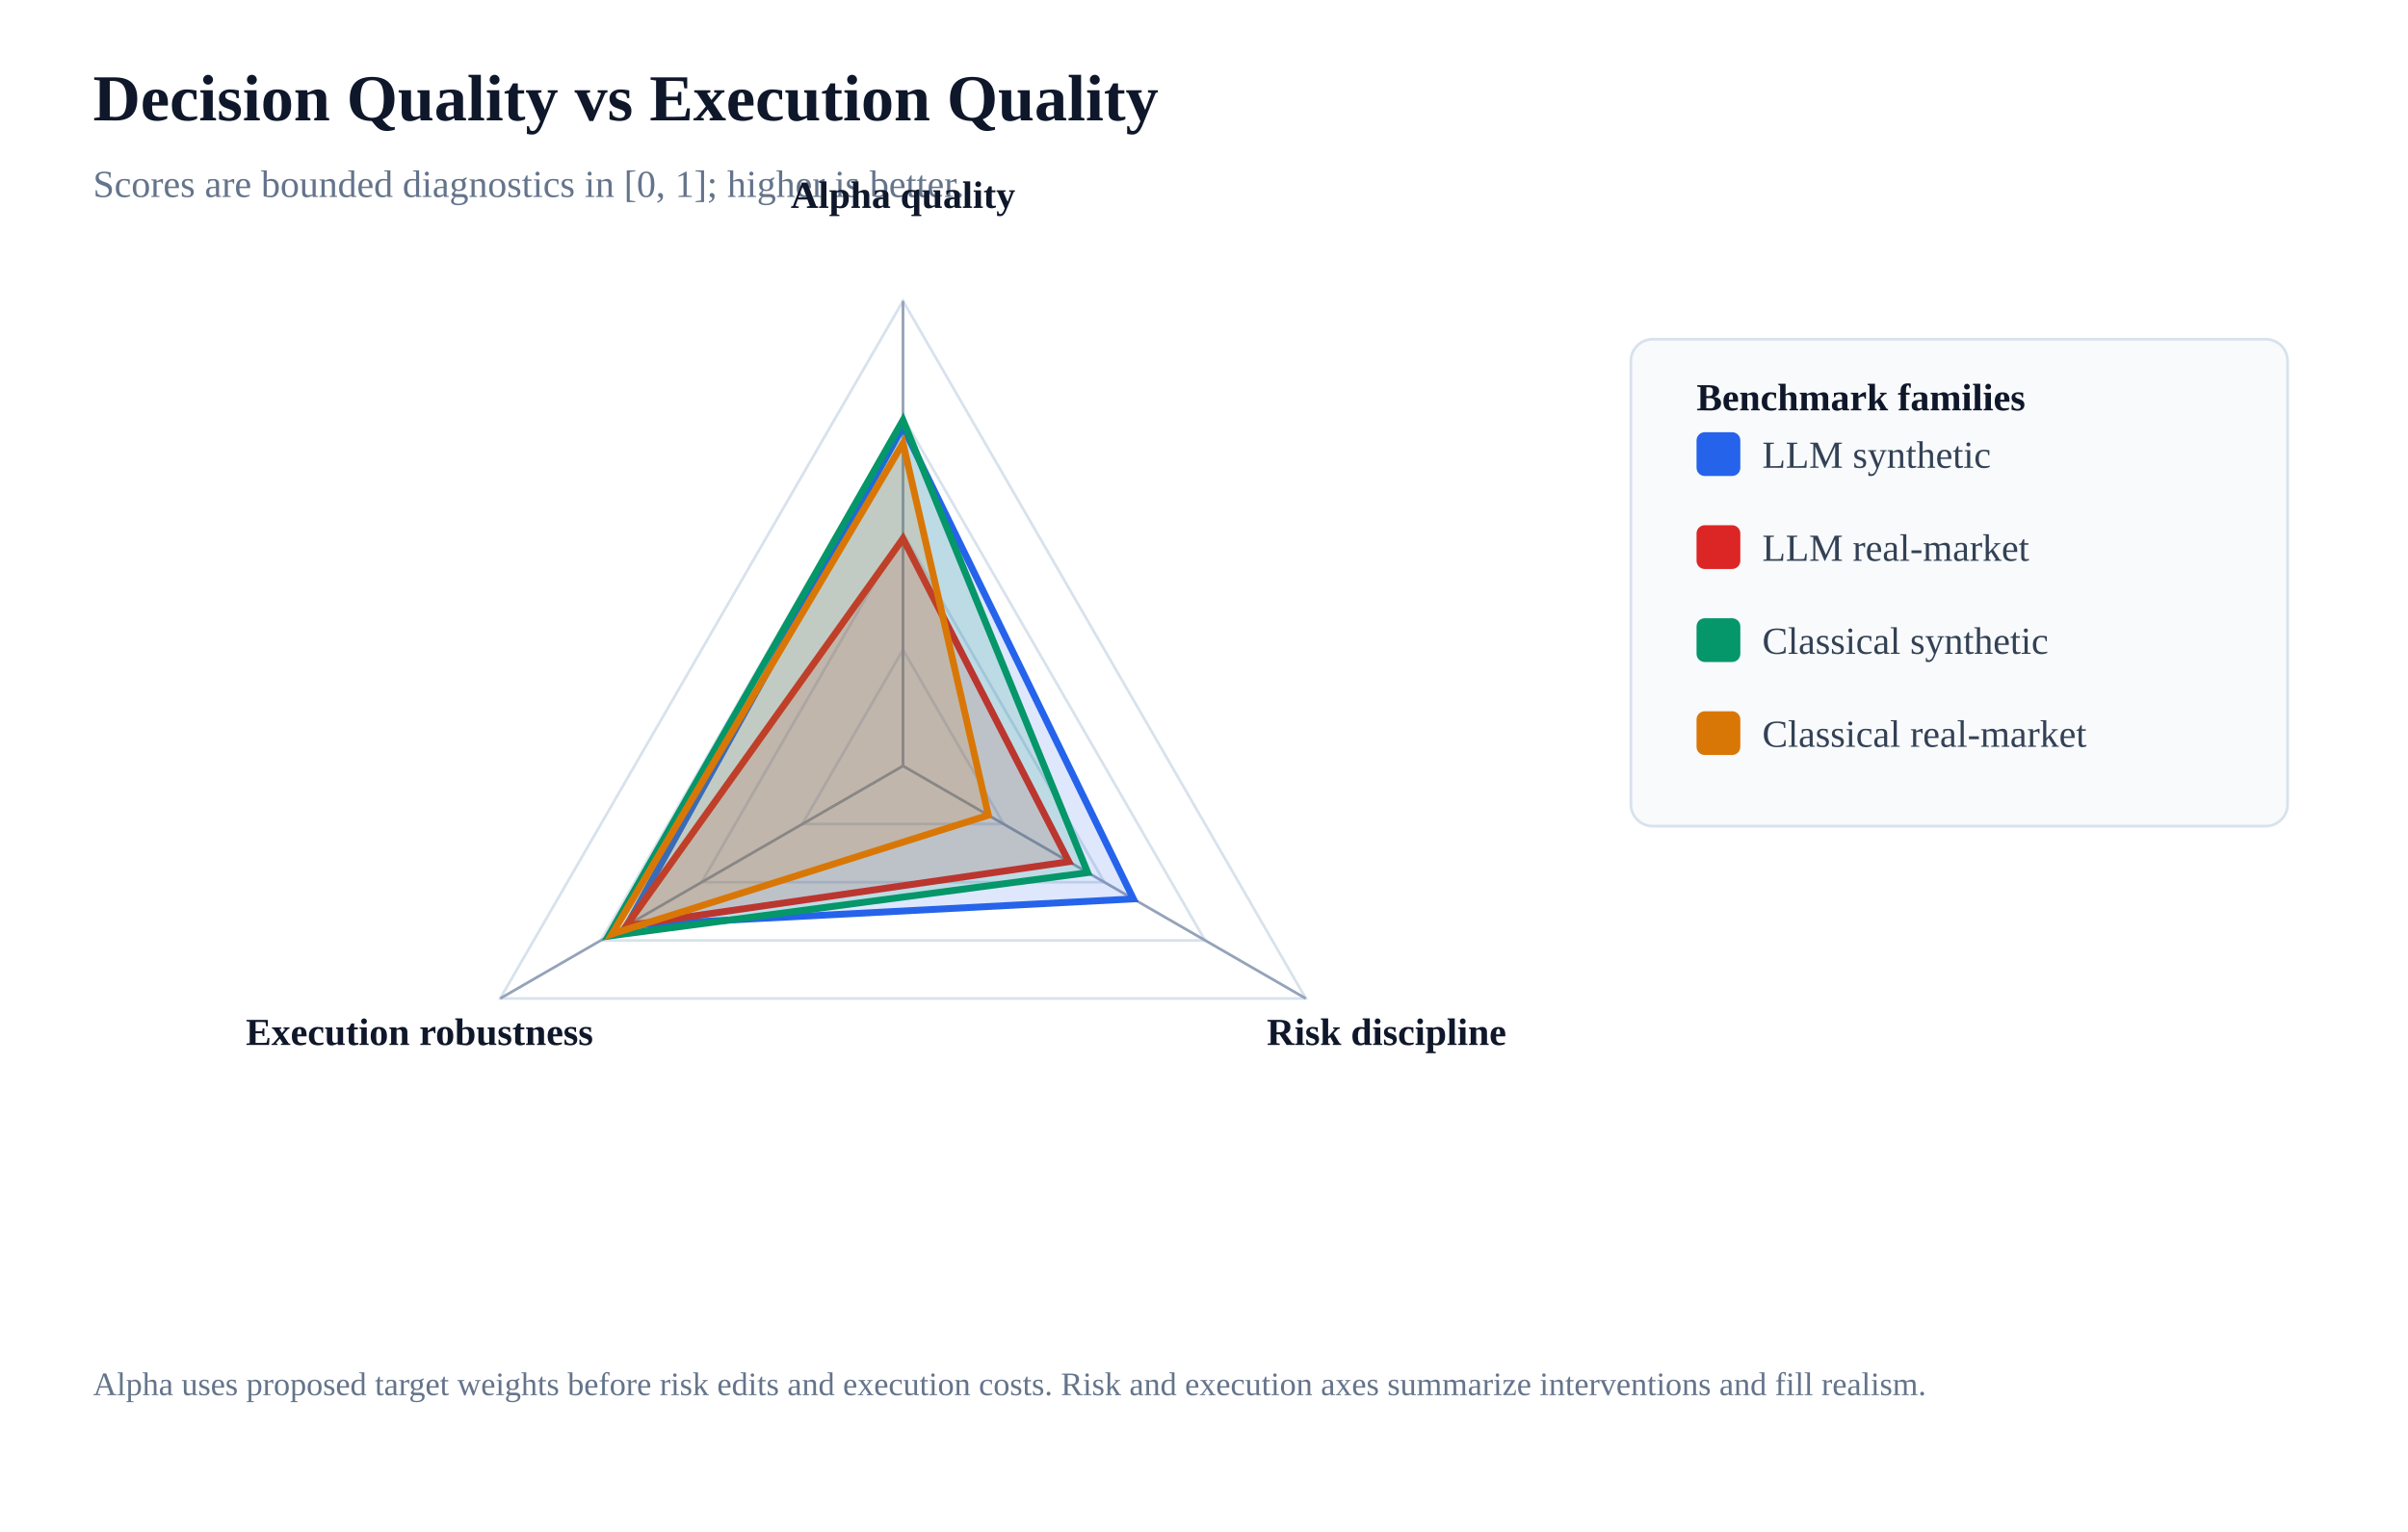
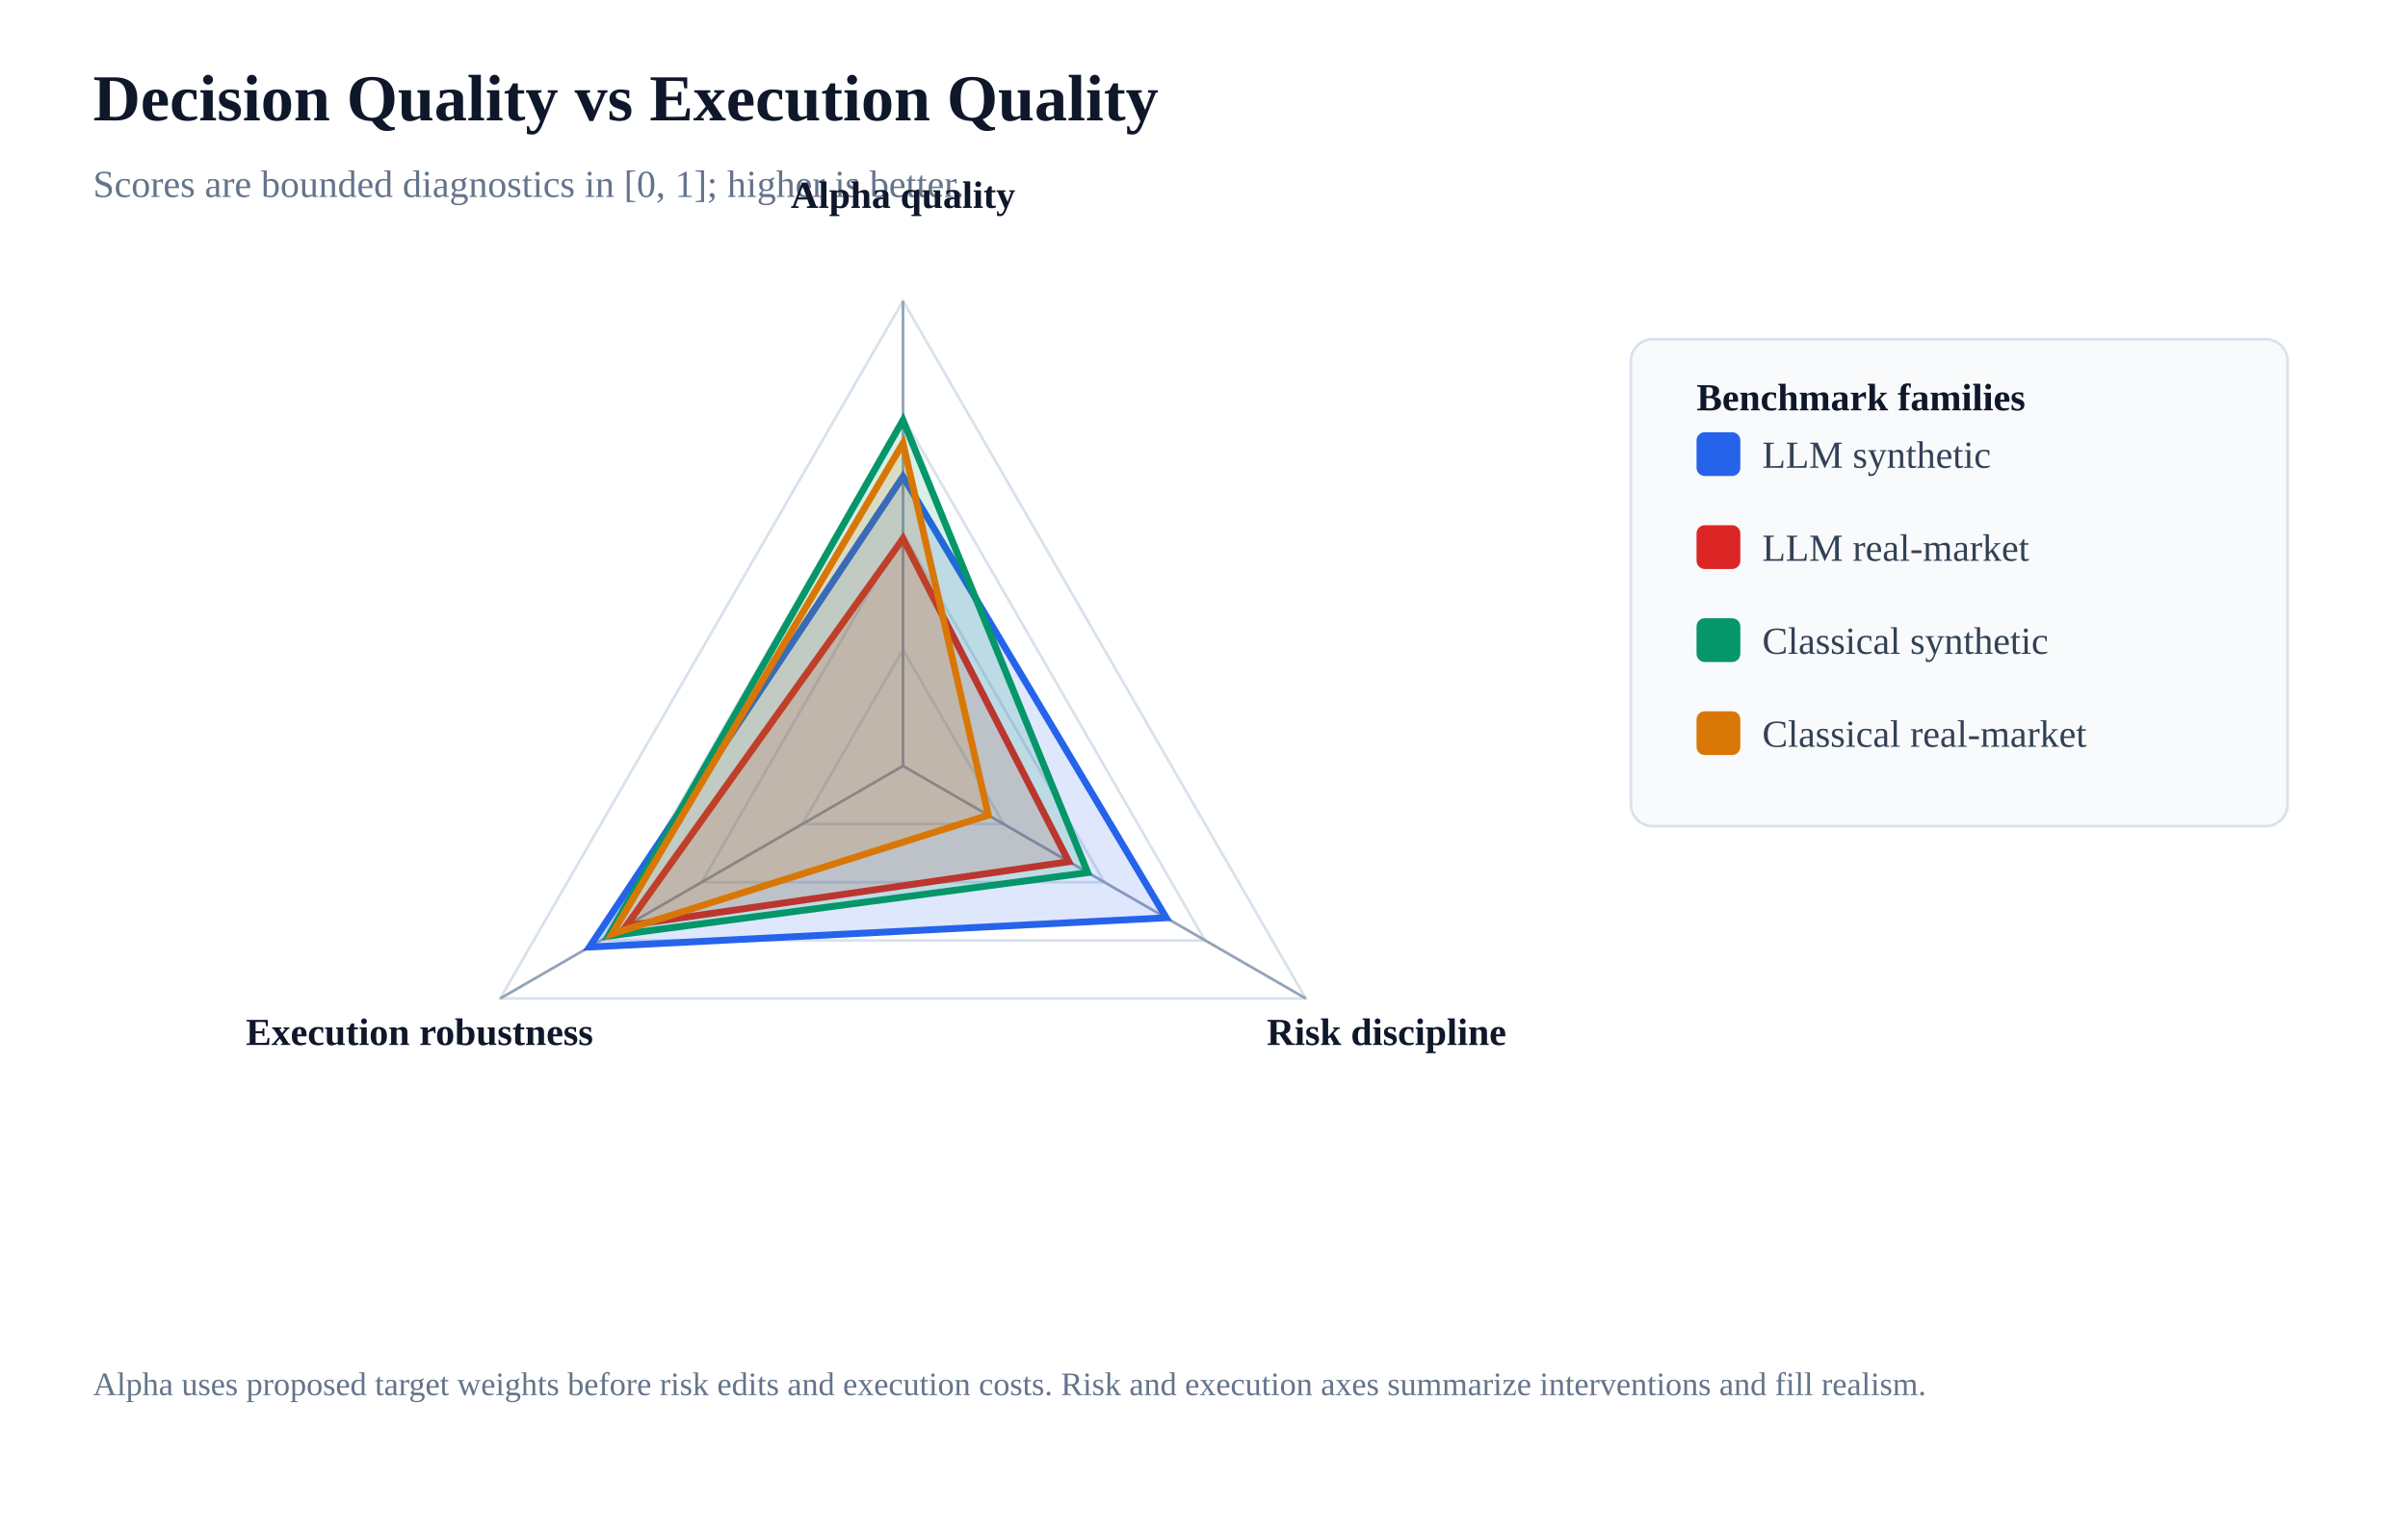
<svg xmlns="http://www.w3.org/2000/svg" width="880" height="560" viewBox="0 0 880 560" role="img" aria-label="Alpha, risk discipline, and execution robustness radar chart">
  <rect width="880" height="560" fill="#ffffff" />
  <text x="34" y="44" font-size="24" font-weight="800" fill="#0f172a">Decision Quality vs Execution Quality</text>
  <text x="34" y="72" font-size="14" fill="#64748b">Scores are bounded diagnostics in [0, 1]; higher is better.</text>
  <polygon points="330.0,237.5 366.8,301.2 293.2,301.2" fill="none" stroke="#d8e2ed" stroke-width="1" />
  <polygon points="330.0,195.0 403.6,322.5 256.4,322.5" fill="none" stroke="#d8e2ed" stroke-width="1" />
  <polygon points="330.0,152.5 440.4,343.8 219.6,343.8" fill="none" stroke="#d8e2ed" stroke-width="1" />
  <polygon points="330.0,110.0 477.2,365.0 182.8,365.0" fill="none" stroke="#d8e2ed" stroke-width="1" />
  <line x1="330.0" y1="280.0" x2="330.0" y2="110.0" stroke="#94a3b8" stroke-width="1" />
  <line x1="330.0" y1="280.0" x2="477.2" y2="365.0" stroke="#94a3b8" stroke-width="1" />
  <line x1="330.0" y1="280.0" x2="182.8" y2="365.0" stroke="#94a3b8" stroke-width="1" />
  <text x="330.0" y="76.0" text-anchor="middle" font-size="14" font-weight="700" fill="#0f172a">Alpha quality</text>
  <text x="506.7" y="382.0" text-anchor="middle" font-size="14" font-weight="700" fill="#0f172a">Risk discipline</text>
  <text x="153.3" y="382.0" text-anchor="middle" font-size="14" font-weight="700" fill="#0f172a">Execution robustness</text>
-   <polygon points="330.0,156.0 414.2,328.6 229.1,338.3" fill="#2563eb" fill-opacity="0.15" stroke="#2563eb" stroke-width="2.5" />
+   <polygon points="330.0,174.2 426.2,335.5 215.4,346.2" fill="#2563eb" fill-opacity="0.15" stroke="#2563eb" stroke-width="2.5" />
  <polygon points="330.0,196.9 390.6,315.0 228.9,338.4" fill="#dc2626" fill-opacity="0.15" stroke="#dc2626" stroke-width="2.5" />
  <polygon points="330.0,153.6 397.5,319.0 222.3,342.2" fill="#059669" fill-opacity="0.15" stroke="#059669" stroke-width="2.5" />
  <polygon points="330.0,162.0 361.2,298.0 223.7,341.4" fill="#d97706" fill-opacity="0.15" stroke="#d97706" stroke-width="2.5" />
  <rect x="596" y="124" width="240" height="178" rx="8" fill="#f8fafc" stroke="#d8e2ed" />
  <text x="620" y="150" font-size="14" font-weight="800" fill="#0f172a">Benchmark families</text>
  <rect x="620" y="158" width="16" height="16" rx="3" fill="#2563eb" />
  <text x="644" y="171" font-size="14" fill="#334155">LLM synthetic</text>
  <rect x="620" y="192" width="16" height="16" rx="3" fill="#dc2626" />
  <text x="644" y="205" font-size="14" fill="#334155">LLM real-market</text>
  <rect x="620" y="226" width="16" height="16" rx="3" fill="#059669" />
  <text x="644" y="239" font-size="14" fill="#334155">Classical synthetic</text>
  <rect x="620" y="260" width="16" height="16" rx="3" fill="#d97706" />
  <text x="644" y="273" font-size="14" fill="#334155">Classical real-market</text>
  <text x="34" y="510" font-size="12" fill="#64748b">Alpha uses proposed target weights before risk edits and execution costs. Risk and execution axes summarize interventions and fill realism.</text>
</svg>
